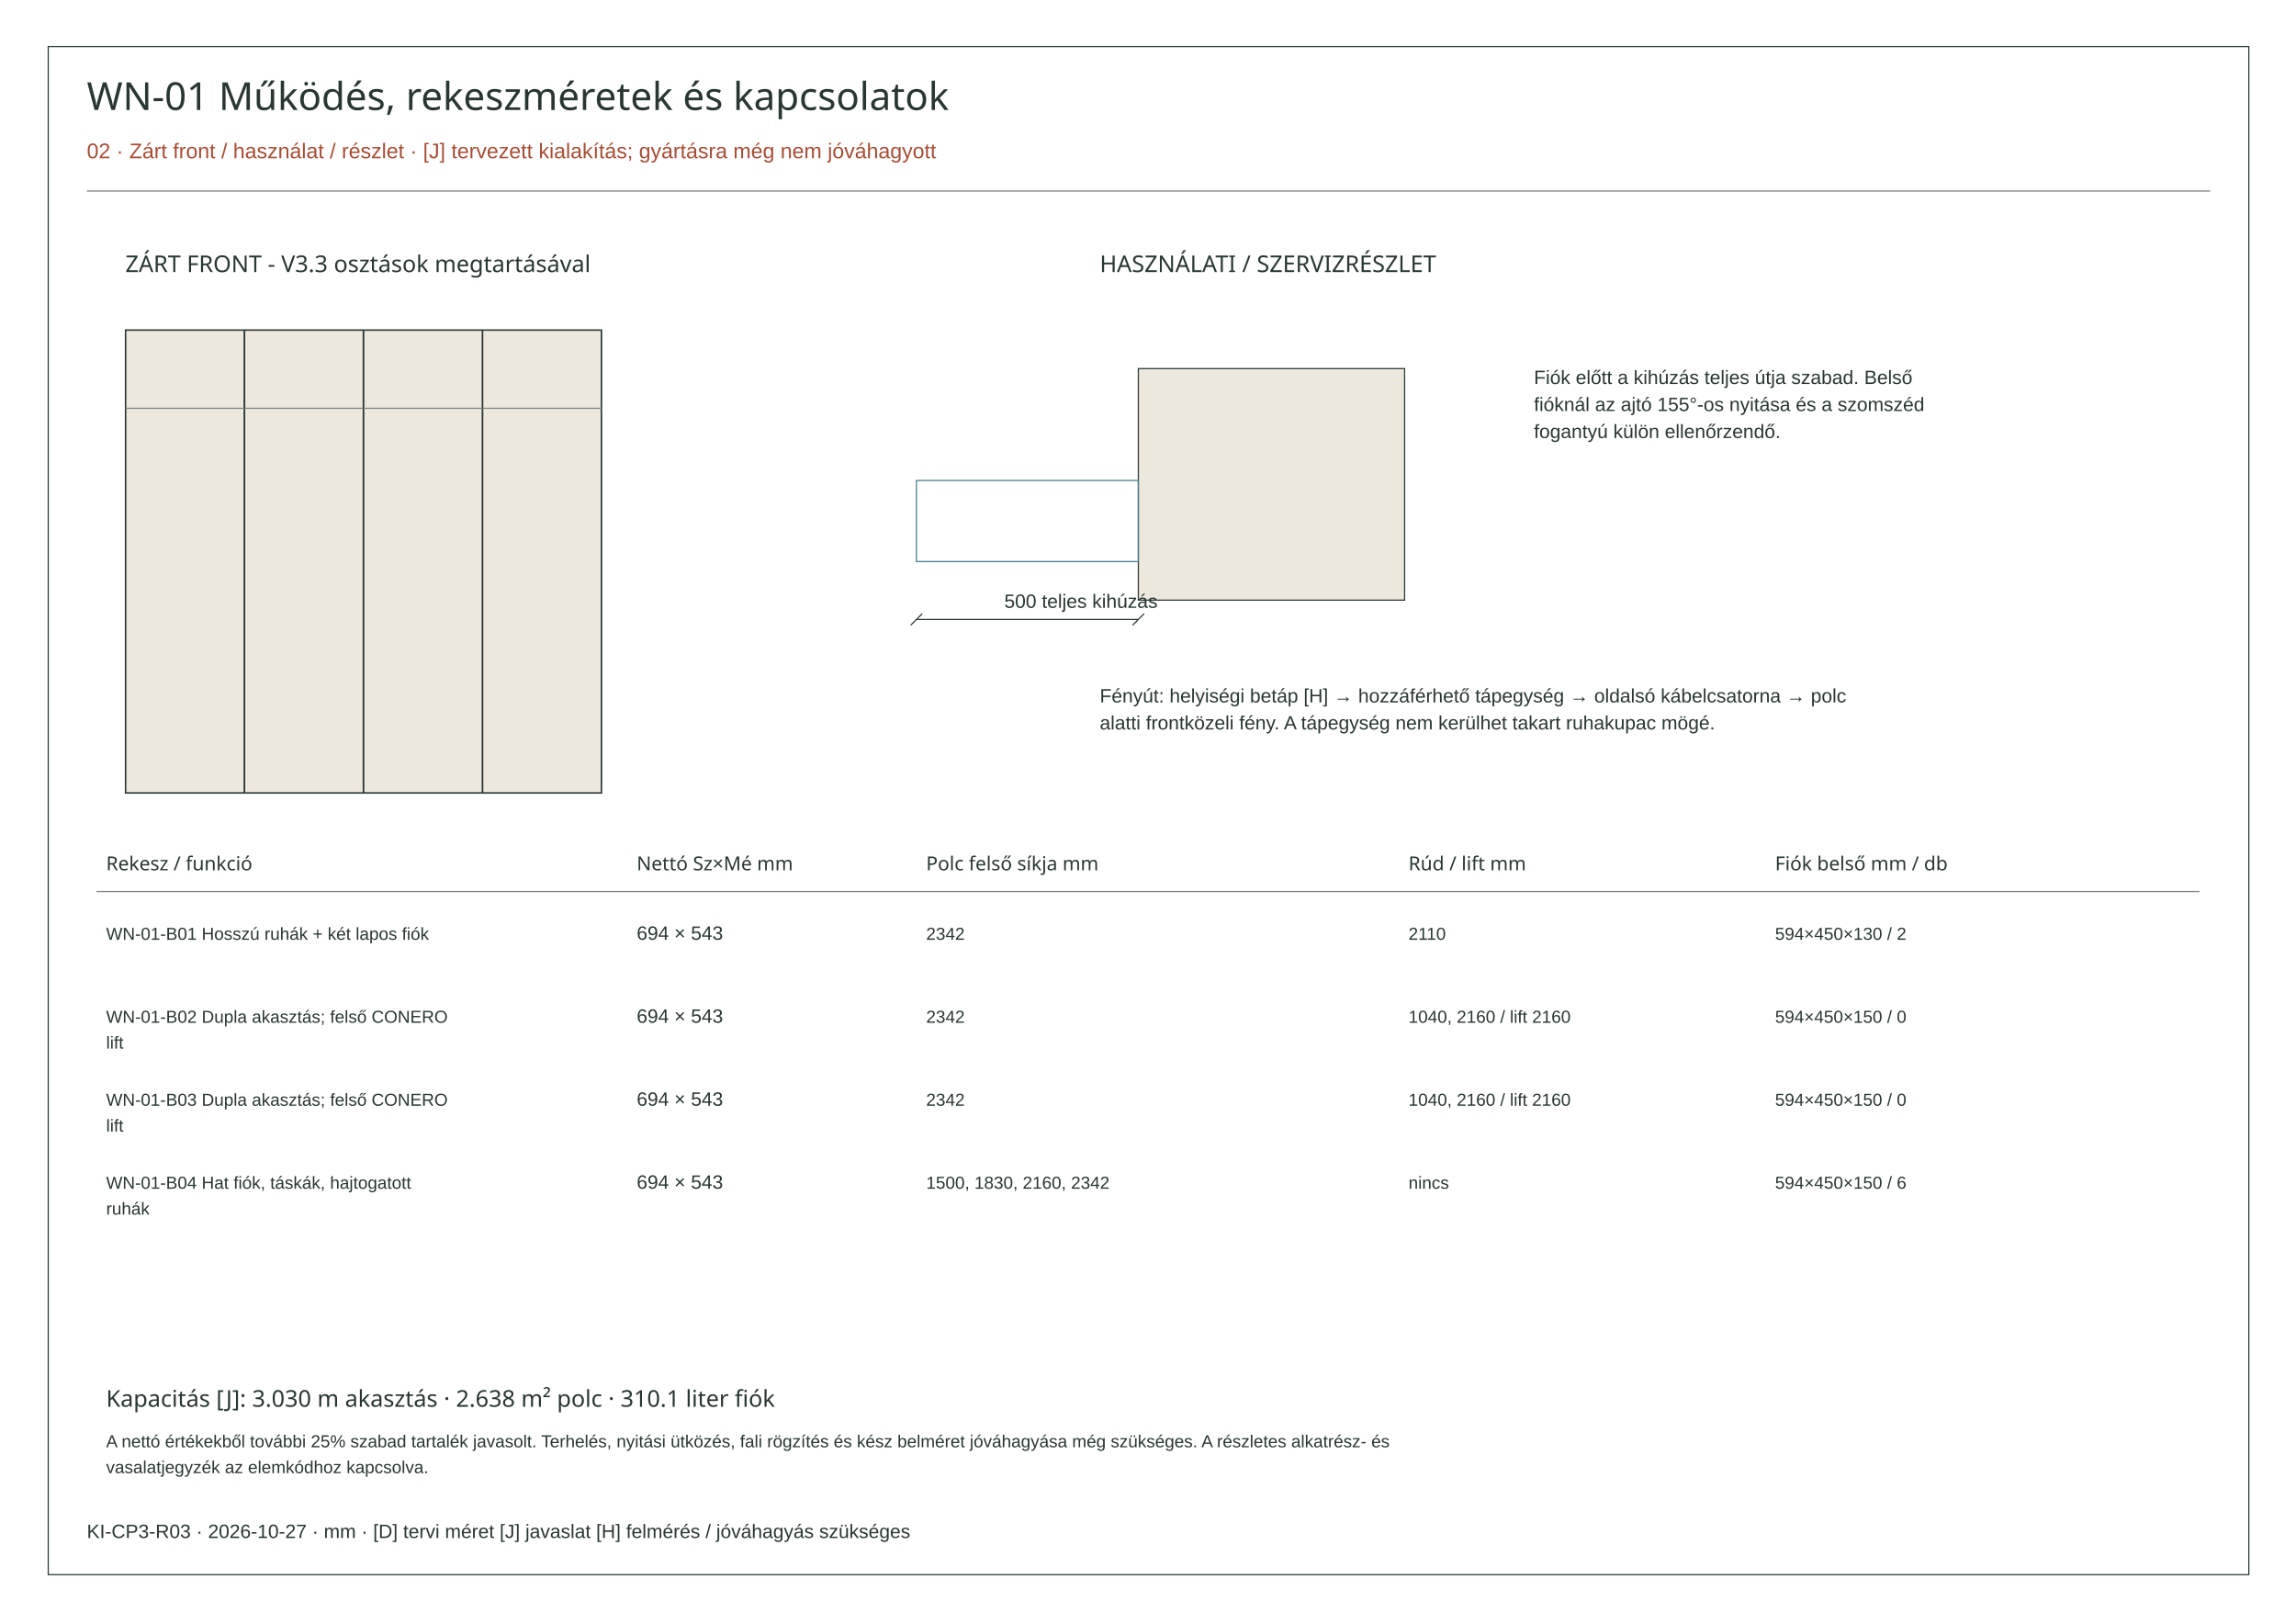
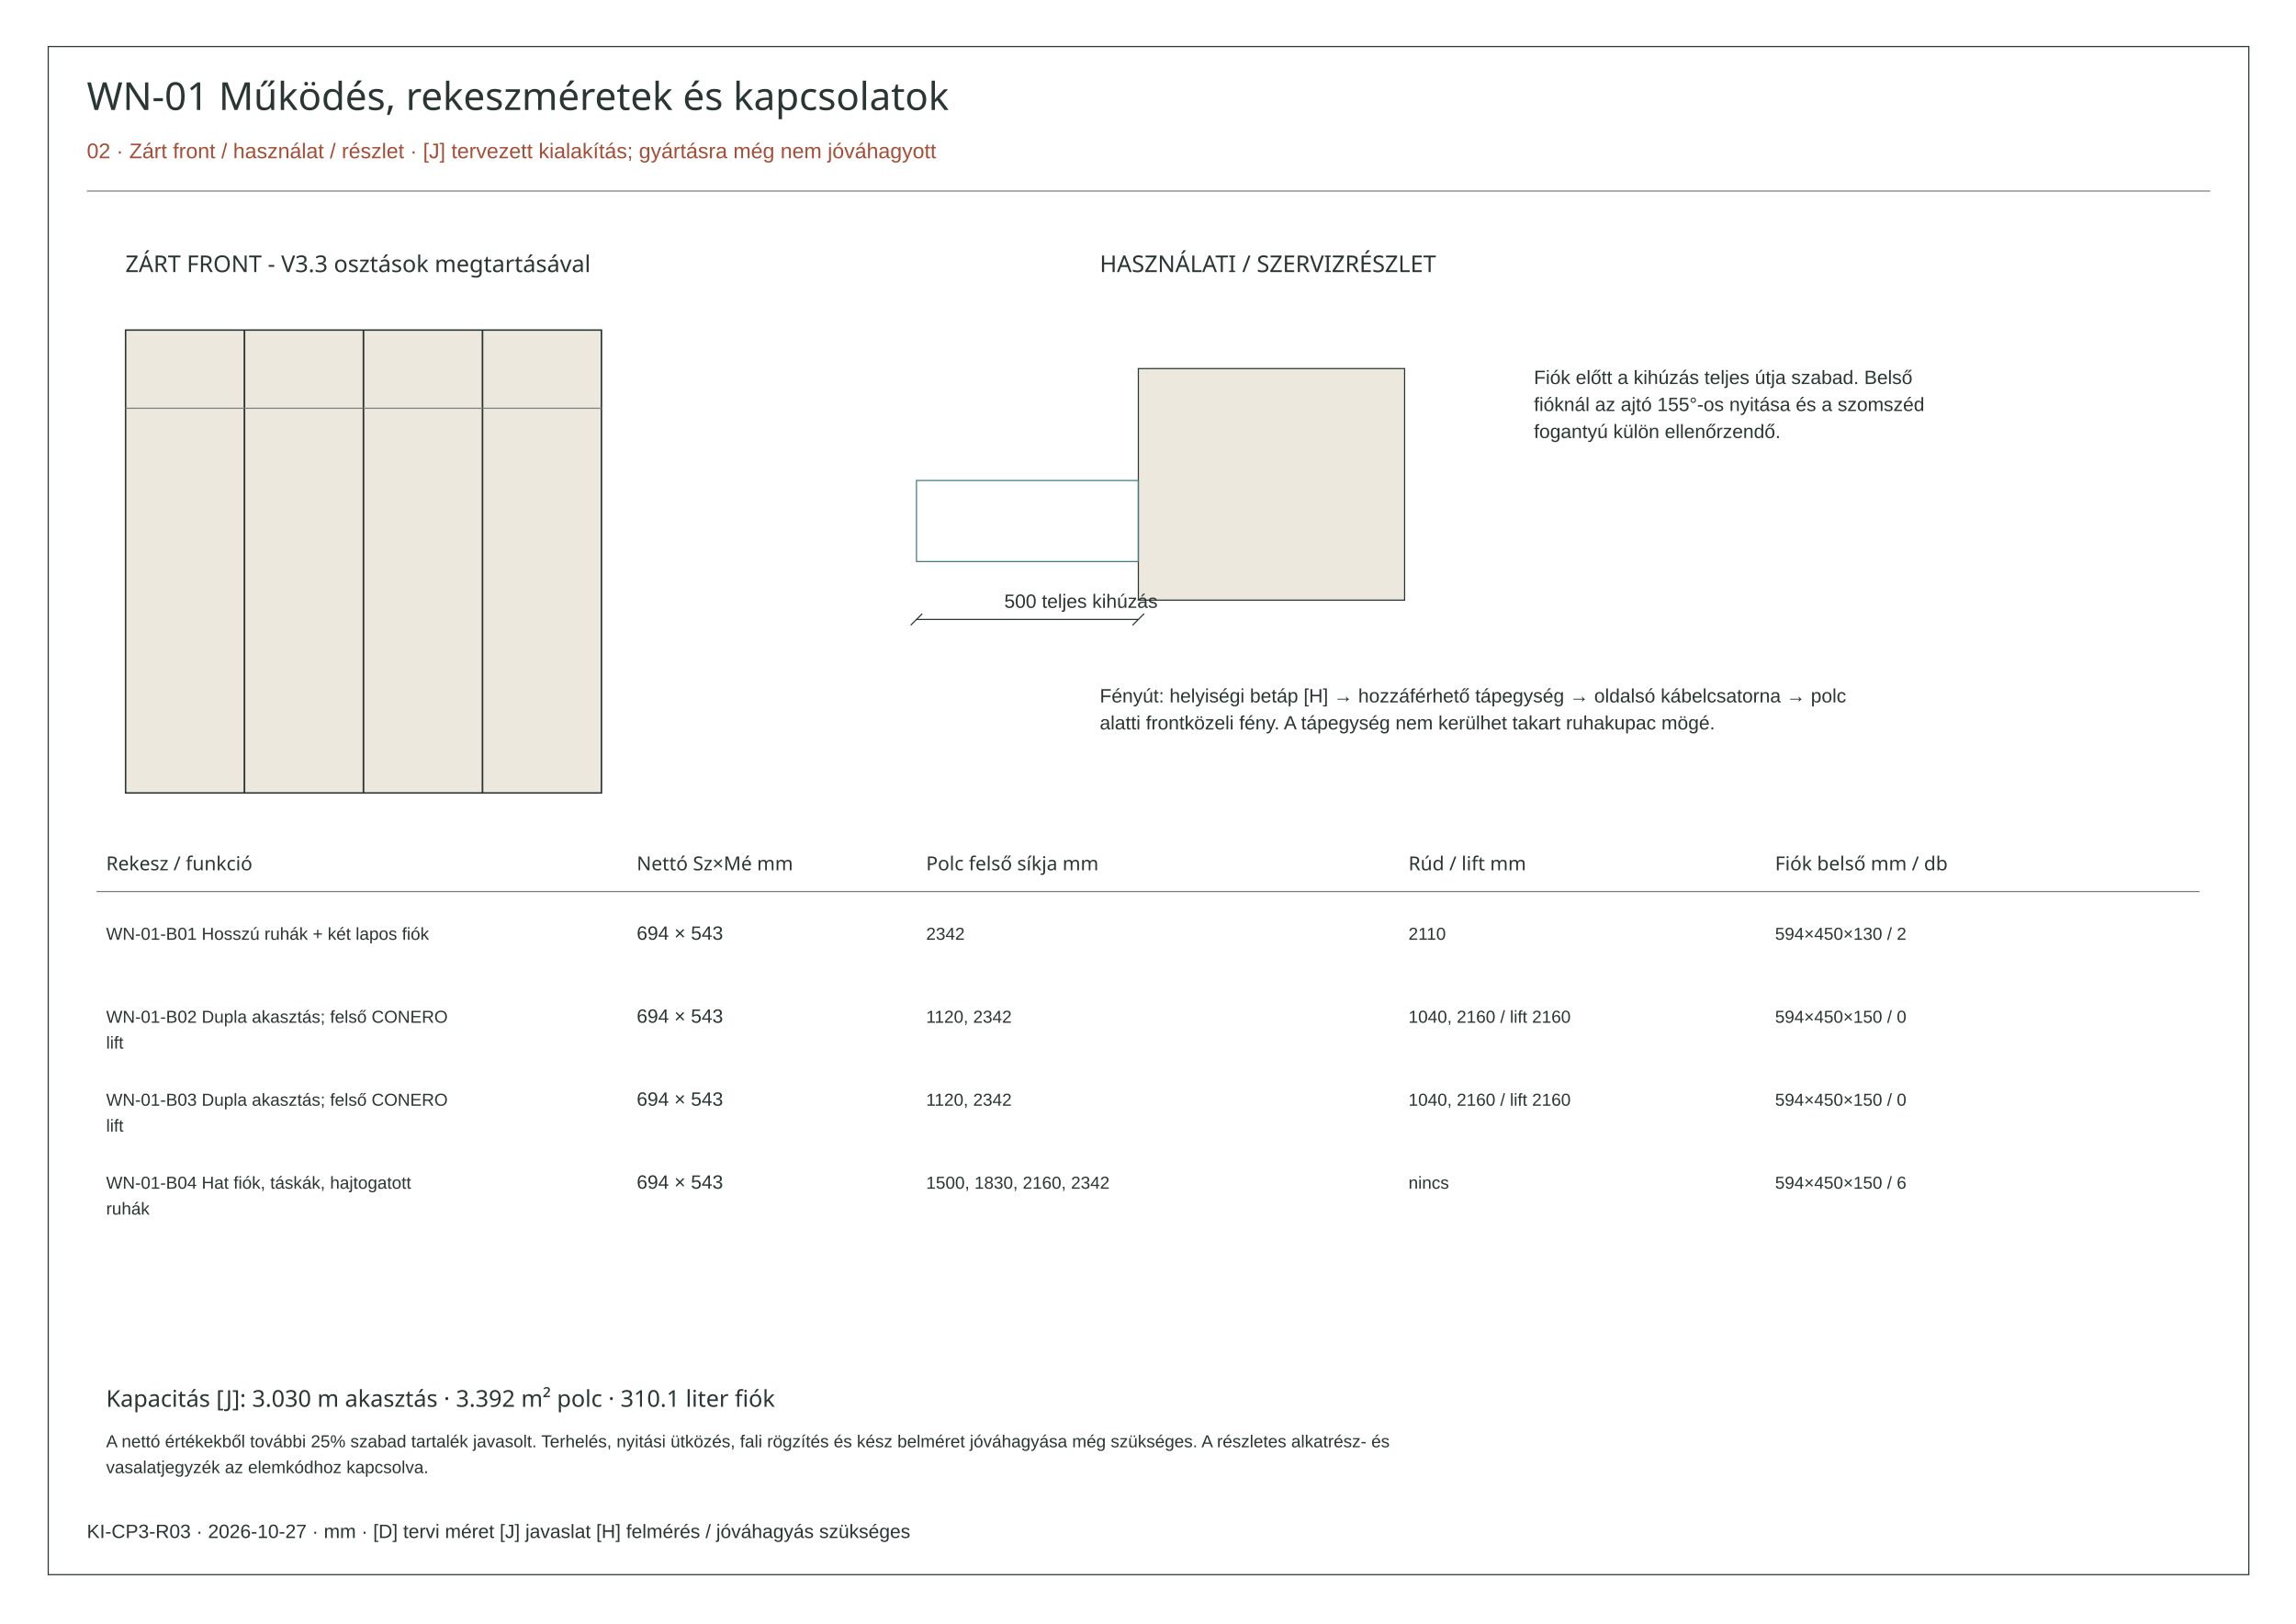
<svg xmlns="http://www.w3.org/2000/svg" width="1190.55" height="841.89" preserveAspectRatio="xMinYMin meet" viewBox="0 0 1190 841" version="1.0" fill-rule="evenodd">
  <clipPath id="clip">
    <rect x="0" y="0" width="1190.55" height="841.89" />
  </clipPath>
  <g id="group" transform="scale(1,-1) translate(0,-841)" style="clip-path: url(#clip)">
    <g transform="">
      <rect x="0" y="0" width="1190.55" height="841.89" style="stroke: rgb(100%,100%,100%); stroke-linecap: butt; stroke-width: 0.6; fill: rgb(100%,100%,100%); fill-rule: evenodd;" />
      <rect x="25" y="25" width="1140.55" height="791.89" style="stroke: rgb(16%,21%,20%); stroke-linecap: butt; stroke-width: 0.6; fill: none; fill-rule: evenodd;" />
      <text x="45" y="784" style="font-family: ArialB; font-size: 20px;fill: rgb(16%,21%,20%); stroke:none;" transform="translate(0,1568) scale(1,-1)">WN-01  Működés, rekeszméretek és kapcsolatok</text>
      <text x="45" y="759" style="font-family: Arial; font-size: 11px;fill: rgb(65%,30%,21%); stroke:none;" transform="translate(0,1518) scale(1,-1)">02 · Zárt front / használat / részlet · [J] tervezett kialakítás; gyártásra még nem jóváhagyott</text>
      <path d="M 45,742 L 1145.55,742 Z" style="stroke: rgb(48%,50%,49%); stroke-linecap: butt; stroke-width: 0.6;" />
      <text x="45" y="44" style="font-family: Arial; font-size: 10px;fill: rgb(16%,21%,20%); stroke:none;" transform="translate(0,88) scale(1,-1)">KI-CP3-R03 · 2026-10-27 · mm · [D] tervi méret [J] javaslat [H] felmérés / jóváhagyás szükséges</text>
      <rect x="65" y="430" width="246.761" height="240.0" style="stroke: rgb(16%,21%,20%); stroke-linecap: butt; stroke-width: 0.6; fill: rgb(93%,91%,87%); fill-rule: evenodd;" />
      <rect x="65.127" y="430.127" width="61.437" height="239.746" style="stroke: rgb(16%,21%,20%); stroke-linecap: butt; stroke-width: 0.6; fill: none; fill-rule: evenodd;" />
      <path d="M 65,629.437 L 126.69,629.437 Z" style="stroke: rgb(48%,50%,49%); stroke-linecap: butt; stroke-width: 0.6;" />
      <rect x="126.817" y="430.127" width="61.437" height="239.746" style="stroke: rgb(16%,21%,20%); stroke-linecap: butt; stroke-width: 0.6; fill: none; fill-rule: evenodd;" />
      <path d="M 126.69,629.437 L 188.38,629.437 Z" style="stroke: rgb(48%,50%,49%); stroke-linecap: butt; stroke-width: 0.6;" />
      <rect x="188.507" y="430.127" width="61.437" height="239.746" style="stroke: rgb(16%,21%,20%); stroke-linecap: butt; stroke-width: 0.6; fill: none; fill-rule: evenodd;" />
      <path d="M 188.38,629.437 L 250.07,629.437 Z" style="stroke: rgb(48%,50%,49%); stroke-linecap: butt; stroke-width: 0.6;" />
      <rect x="250.197" y="430.127" width="61.437" height="239.746" style="stroke: rgb(16%,21%,20%); stroke-linecap: butt; stroke-width: 0.6; fill: none; fill-rule: evenodd;" />
      <path d="M 250.07,629.437 L 311.761,629.437 Z" style="stroke: rgb(48%,50%,49%); stroke-linecap: butt; stroke-width: 0.6;" />
      <text x="65" y="700" style="font-family: ArialB; font-size: 12px;fill: rgb(16%,21%,20%); stroke:none;" transform="translate(0,1400) scale(1,-1)">ZÁRT FRONT - V3.3 osztások megtartásával</text>
      <text x="570" y="700" style="font-family: ArialB; font-size: 12px;fill: rgb(16%,21%,20%); stroke:none;" transform="translate(0,1400) scale(1,-1)">HASZNÁLATI / SZERVIZRÉSZLET</text>
      <rect x="590" y="530" width="138.0" height="120" style="stroke: rgb(16%,21%,20%); stroke-linecap: butt; stroke-width: 0.6; fill: rgb(93%,91%,87%); fill-rule: evenodd;" />
      <rect x="475.0" y="550" width="115.0" height="42" style="stroke: rgb(27%,47%,53%); stroke-linecap: butt; stroke-width: 0.6; fill: none; fill-rule: evenodd;" />
      <path d="M 475,520 L 590,520 Z" style="stroke: rgb(16%,21%,20%); stroke-linecap: butt; stroke-width: 0.6;" />
      <path d="M 472,517 L 478,523 Z" style="stroke: rgb(16%,21%,20%); stroke-linecap: butt; stroke-width: 0.6;" />
      <path d="M 587,517 L 593,523 Z" style="stroke: rgb(16%,21%,20%); stroke-linecap: butt; stroke-width: 0.6;" />
      <text x="520.5" y="526" style="font-family: Arial; font-size: 10px;fill: rgb(16%,21%,20%); stroke:none;" transform="translate(0,1052) scale(1,-1)">500 teljes kihúzás</text>
      <text x="795" y="642" style="font-family: Arial; font-size: 10px;fill: rgb(16%,21%,20%); stroke:none;" transform="translate(0,1284) scale(1,-1)">Fiók előtt a kihúzás teljes útja szabad. Belső</text>
      <text x="795" y="628.0" style="font-family: Arial; font-size: 10px;fill: rgb(16%,21%,20%); stroke:none;" transform="translate(0,1256) scale(1,-1)">fióknál az ajtó 155°-os nyitása és a szomszéd</text>
      <text x="795" y="614.0" style="font-family: Arial; font-size: 10px;fill: rgb(16%,21%,20%); stroke:none;" transform="translate(0,1228) scale(1,-1)">fogantyú külön ellenőrzendő.</text>
      <text x="570" y="477" style="font-family: Arial; font-size: 10px;fill: rgb(16%,21%,20%); stroke:none;" transform="translate(0,954) scale(1,-1)">Fényút: helyiségi betáp [H] → hozzáférhető tápegység → oldalsó kábelcsatorna → polc</text>
      <text x="570" y="463.0" style="font-family: Arial; font-size: 10px;fill: rgb(16%,21%,20%); stroke:none;" transform="translate(0,926) scale(1,-1)">alatti frontközeli fény. A tápegység nem kerülhet takart ruhakupac mögé.</text>
      <text x="55" y="390" style="font-family: ArialB; font-size: 10px;fill: rgb(16%,21%,20%); stroke:none;" transform="translate(0,780) scale(1,-1)">Rekesz / funkció</text>
      <text x="330" y="390" style="font-family: ArialB; font-size: 10px;fill: rgb(16%,21%,20%); stroke:none;" transform="translate(0,780) scale(1,-1)">Nettó Sz×Mé mm</text>
      <text x="480" y="390" style="font-family: ArialB; font-size: 10px;fill: rgb(16%,21%,20%); stroke:none;" transform="translate(0,780) scale(1,-1)">Polc felső síkja mm</text>
      <text x="730" y="390" style="font-family: ArialB; font-size: 10px;fill: rgb(16%,21%,20%); stroke:none;" transform="translate(0,780) scale(1,-1)">Rúd / lift mm</text>
      <text x="920" y="390" style="font-family: ArialB; font-size: 10px;fill: rgb(16%,21%,20%); stroke:none;" transform="translate(0,780) scale(1,-1)">Fiók belső mm / db</text>
      <path d="M 50,379 L 1140,379 Z" style="stroke: rgb(48%,50%,49%); stroke-linecap: butt; stroke-width: 0.6;" />
      <text x="55" y="354" style="font-family: Arial; font-size: 9px;fill: rgb(16%,21%,20%); stroke:none;" transform="translate(0,708) scale(1,-1)">WN-01-B01 Hosszú ruhák + két lapos fiók</text>
      <text x="330" y="354" style="font-family: Arial; font-size: 10px;fill: rgb(16%,21%,20%); stroke:none;" transform="translate(0,708) scale(1,-1)">694 × 543</text>
      <text x="480" y="354" style="font-family: Arial; font-size: 9px;fill: rgb(16%,21%,20%); stroke:none;" transform="translate(0,708) scale(1,-1)">2342</text>
      <text x="730" y="354" style="font-family: Arial; font-size: 9px;fill: rgb(16%,21%,20%); stroke:none;" transform="translate(0,708) scale(1,-1)">2110</text>
      <text x="920" y="354" style="font-family: Arial; font-size: 9px;fill: rgb(16%,21%,20%); stroke:none;" transform="translate(0,708) scale(1,-1)">594×450×130 / 2</text>
      <text x="55" y="311" style="font-family: Arial; font-size: 9px;fill: rgb(16%,21%,20%); stroke:none;" transform="translate(0,622) scale(1,-1)">WN-01-B02 Dupla akasztás; felső CONERO</text>
      <text x="55" y="298.4" style="font-family: Arial; font-size: 9px;fill: rgb(16%,21%,20%); stroke:none;" transform="translate(0,596) scale(1,-1)">lift</text>
      <text x="330" y="311" style="font-family: Arial; font-size: 10px;fill: rgb(16%,21%,20%); stroke:none;" transform="translate(0,622) scale(1,-1)">694 × 543</text>
-       <text x="480" y="311" style="font-family: Arial; font-size: 9px;fill: rgb(16%,21%,20%); stroke:none;" transform="translate(0,622) scale(1,-1)">2342</text>
+       <text x="480" y="311" style="font-family: Arial; font-size: 9px;fill: rgb(16%,21%,20%); stroke:none;" transform="translate(0,622) scale(1,-1)">1120, 2342</text>
      <text x="730" y="311" style="font-family: Arial; font-size: 9px;fill: rgb(16%,21%,20%); stroke:none;" transform="translate(0,622) scale(1,-1)">1040, 2160 / lift 2160</text>
      <text x="920" y="311" style="font-family: Arial; font-size: 9px;fill: rgb(16%,21%,20%); stroke:none;" transform="translate(0,622) scale(1,-1)">594×450×150 / 0</text>
      <text x="55" y="268" style="font-family: Arial; font-size: 9px;fill: rgb(16%,21%,20%); stroke:none;" transform="translate(0,536) scale(1,-1)">WN-01-B03 Dupla akasztás; felső CONERO</text>
      <text x="55" y="255.4" style="font-family: Arial; font-size: 9px;fill: rgb(16%,21%,20%); stroke:none;" transform="translate(0,510) scale(1,-1)">lift</text>
      <text x="330" y="268" style="font-family: Arial; font-size: 10px;fill: rgb(16%,21%,20%); stroke:none;" transform="translate(0,536) scale(1,-1)">694 × 543</text>
-       <text x="480" y="268" style="font-family: Arial; font-size: 9px;fill: rgb(16%,21%,20%); stroke:none;" transform="translate(0,536) scale(1,-1)">2342</text>
+       <text x="480" y="268" style="font-family: Arial; font-size: 9px;fill: rgb(16%,21%,20%); stroke:none;" transform="translate(0,536) scale(1,-1)">1120, 2342</text>
      <text x="730" y="268" style="font-family: Arial; font-size: 9px;fill: rgb(16%,21%,20%); stroke:none;" transform="translate(0,536) scale(1,-1)">1040, 2160 / lift 2160</text>
      <text x="920" y="268" style="font-family: Arial; font-size: 9px;fill: rgb(16%,21%,20%); stroke:none;" transform="translate(0,536) scale(1,-1)">594×450×150 / 0</text>
      <text x="55" y="225" style="font-family: Arial; font-size: 9px;fill: rgb(16%,21%,20%); stroke:none;" transform="translate(0,450) scale(1,-1)">WN-01-B04 Hat fiók, táskák, hajtogatott</text>
      <text x="55" y="212.4" style="font-family: Arial; font-size: 9px;fill: rgb(16%,21%,20%); stroke:none;" transform="translate(0,424) scale(1,-1)">ruhák</text>
      <text x="330" y="225" style="font-family: Arial; font-size: 10px;fill: rgb(16%,21%,20%); stroke:none;" transform="translate(0,450) scale(1,-1)">694 × 543</text>
      <text x="480" y="225" style="font-family: Arial; font-size: 9px;fill: rgb(16%,21%,20%); stroke:none;" transform="translate(0,450) scale(1,-1)">1500, 1830, 2160, 2342</text>
      <text x="730" y="225" style="font-family: Arial; font-size: 9px;fill: rgb(16%,21%,20%); stroke:none;" transform="translate(0,450) scale(1,-1)">nincs</text>
      <text x="920" y="225" style="font-family: Arial; font-size: 9px;fill: rgb(16%,21%,20%); stroke:none;" transform="translate(0,450) scale(1,-1)">594×450×150 / 6</text>
-       <text x="55" y="112" style="font-family: ArialB; font-size: 12px;fill: rgb(16%,21%,20%); stroke:none;" transform="translate(0,224) scale(1,-1)">Kapacitás [J]: 3.030 m akasztás · 2.638 m² polc · 310.1 liter fiók</text>
+       <text x="55" y="112" style="font-family: ArialB; font-size: 12px;fill: rgb(16%,21%,20%); stroke:none;" transform="translate(0,224) scale(1,-1)">Kapacitás [J]: 3.030 m akasztás · 3.392 m² polc · 310.1 liter fiók</text>
      <text x="55" y="91" style="font-family: Arial; font-size: 9px;fill: rgb(16%,21%,20%); stroke:none;" transform="translate(0,182) scale(1,-1)">A nettó értékekből további 25% szabad tartalék javasolt. Terhelés, nyitási ütközés, fali rögzítés és kész belméret jóváhagyása még szükséges. A részletes alkatrész- és</text>
      <text x="55" y="78.4" style="font-family: Arial; font-size: 9px;fill: rgb(16%,21%,20%); stroke:none;" transform="translate(0,156) scale(1,-1)">vasalatjegyzék az elemkódhoz kapcsolva.</text>
    </g>
  </g>
</svg>
